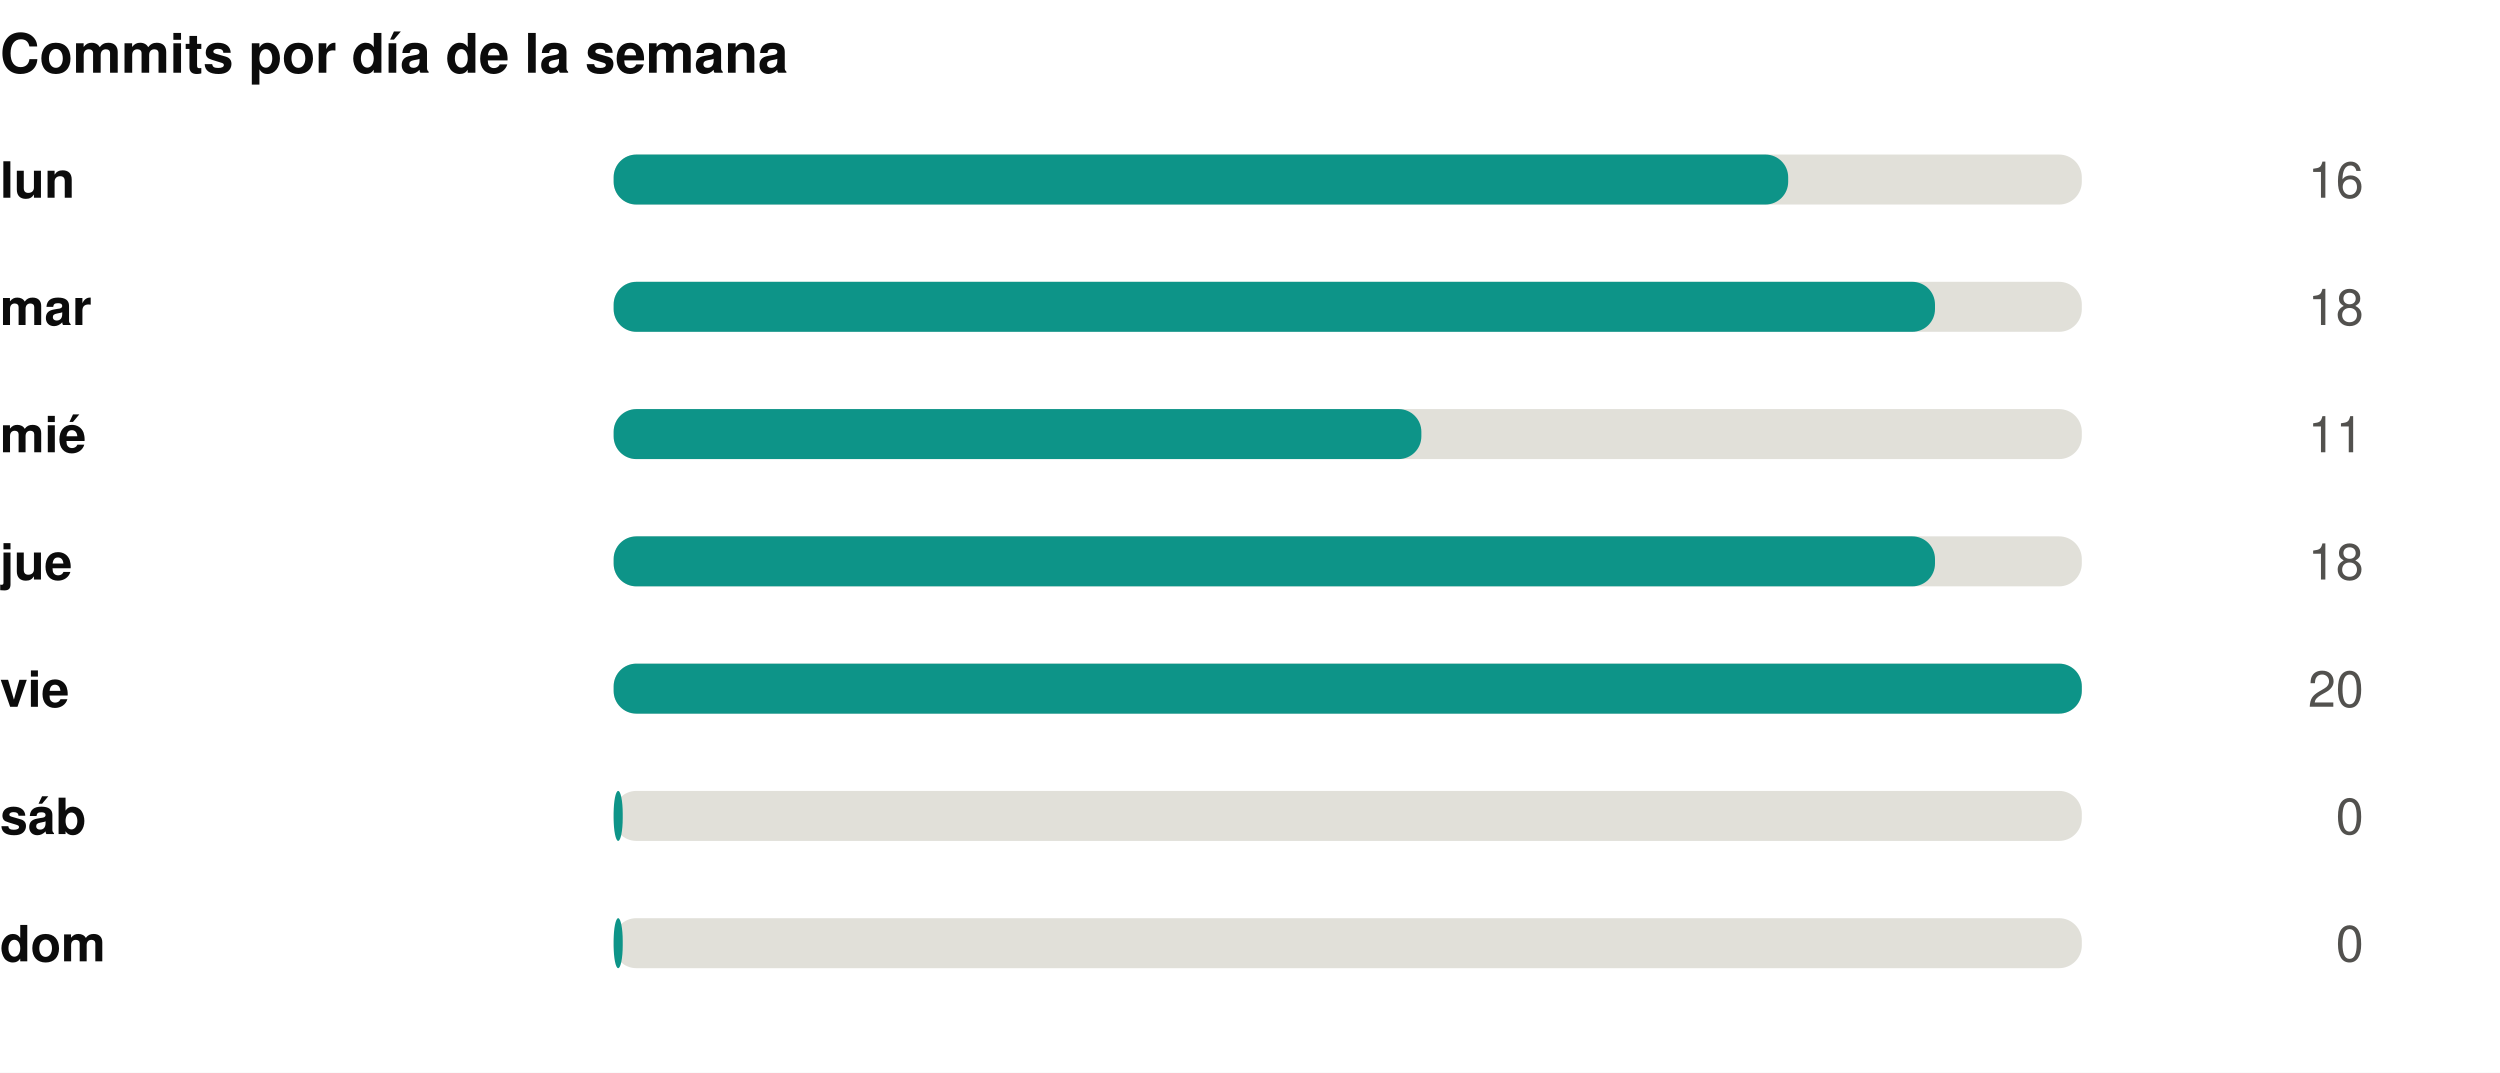
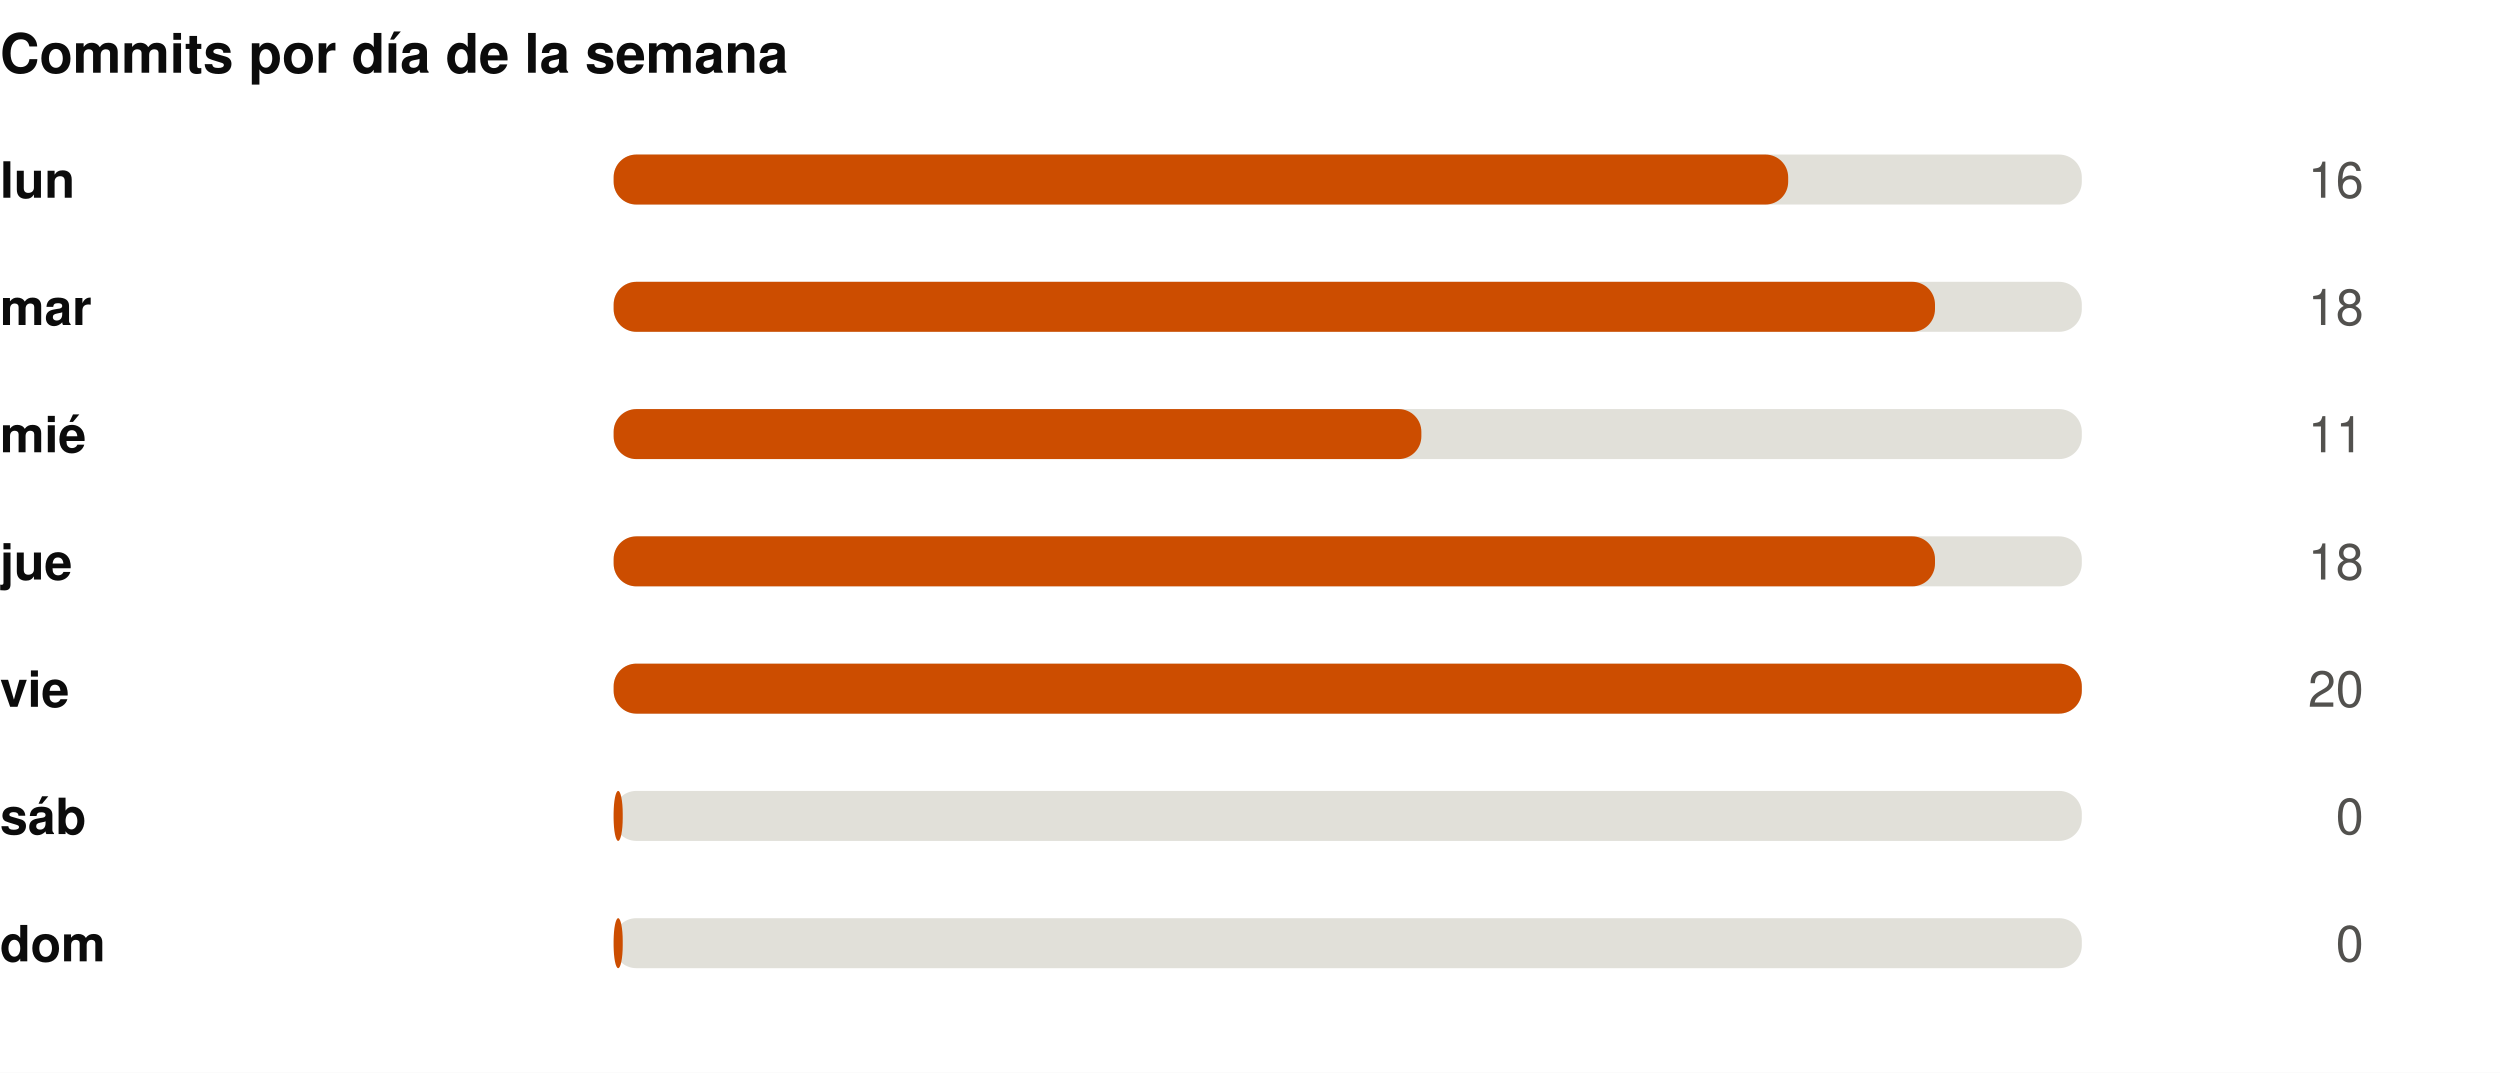
<svg xmlns="http://www.w3.org/2000/svg" width="550" height="236" viewBox="0 0 550 236" role="img">
  <rect width="550" height="236" fill="#ffffff" />
  <style>
@keyframes grow{from{transform:scaleX(0)}}
@keyframes rise{from{opacity:0;transform:translateY(9px)}}
@keyframes fade{from{opacity:0}}
@keyframes draw{to{stroke-dashoffset:0}}
.bar{transform-box:fill-box;transform-origin:left center;animation:grow .9s cubic-bezier(.22,1,.36,1) var(--d,0s) both}
.rise{animation:rise .7s cubic-bezier(.22,1,.36,1) var(--d,0s) both}
.fade{animation:fade .8s ease-out var(--d,0s) both}
.draw{animation:draw 1.7s ease-out .1s both}
@media (prefers-reduced-motion:reduce){
.bar,.rise,.fade,.draw{animation:none;transform:none;opacity:1;stroke-dashoffset:0}
}
</style>
  <g transform="translate(0,0)">
    <text x="0" y="16" font-family="-apple-system,BlinkMacSystemFont,'Segoe UI',Helvetica,Arial,sans-serif" font-size="12" font-weight="700" fill="#0b0b0b" text-anchor="start">Commits por día de la semana</text>
    <text x="0" y="43.5" font-family="-apple-system,BlinkMacSystemFont,'Segoe UI',Helvetica,Arial,sans-serif" font-size="11" font-weight="600" fill="#0b0b0b" text-anchor="start">lun</text>
    <rect x="135" y="34" width="323" height="11" rx="5" fill="#e1e0d9" />
-     <rect class="bar" style="--d:0.00s" x="135" y="34" width="258.4" height="11" rx="5" fill="#0d9488" />
+     <rect class="bar" style="--d:0.00s" x="135" y="34" width="258.4" height="11" rx="5" fill="#CC4D00" />
    <g class="fade" style="--d:0.00s">
      <text x="520" y="43.5" font-family="-apple-system,BlinkMacSystemFont,'Segoe UI',Helvetica,Arial,sans-serif" font-size="11" font-weight="400" fill="#52514e" text-anchor="end">16</text>
    </g>
    <text x="0" y="71.5" font-family="-apple-system,BlinkMacSystemFont,'Segoe UI',Helvetica,Arial,sans-serif" font-size="11" font-weight="600" fill="#0b0b0b" text-anchor="start">mar</text>
    <rect x="135" y="62" width="323" height="11" rx="5" fill="#e1e0d9" />
-     <rect class="bar" style="--d:0.07s" x="135" y="62" width="290.7" height="11" rx="5" fill="#0d9488" />
+     <rect class="bar" style="--d:0.07s" x="135" y="62" width="290.7" height="11" rx="5" fill="#CC4D00" />
    <g class="fade" style="--d:0.07s">
      <text x="520" y="71.5" font-family="-apple-system,BlinkMacSystemFont,'Segoe UI',Helvetica,Arial,sans-serif" font-size="11" font-weight="400" fill="#52514e" text-anchor="end">18</text>
    </g>
    <text x="0" y="99.5" font-family="-apple-system,BlinkMacSystemFont,'Segoe UI',Helvetica,Arial,sans-serif" font-size="11" font-weight="600" fill="#0b0b0b" text-anchor="start">mié</text>
    <rect x="135" y="90" width="323" height="11" rx="5" fill="#e1e0d9" />
-     <rect class="bar" style="--d:0.14s" x="135" y="90" width="177.7" height="11" rx="5" fill="#0d9488" />
+     <rect class="bar" style="--d:0.14s" x="135" y="90" width="177.7" height="11" rx="5" fill="#CC4D00" />
    <g class="fade" style="--d:0.14s">
      <text x="520" y="99.5" font-family="-apple-system,BlinkMacSystemFont,'Segoe UI',Helvetica,Arial,sans-serif" font-size="11" font-weight="400" fill="#52514e" text-anchor="end">11</text>
    </g>
    <text x="0" y="127.5" font-family="-apple-system,BlinkMacSystemFont,'Segoe UI',Helvetica,Arial,sans-serif" font-size="11" font-weight="600" fill="#0b0b0b" text-anchor="start">jue</text>
    <rect x="135" y="118" width="323" height="11" rx="5" fill="#e1e0d9" />
-     <rect class="bar" style="--d:0.21s" x="135" y="118" width="290.7" height="11" rx="5" fill="#0d9488" />
+     <rect class="bar" style="--d:0.21s" x="135" y="118" width="290.7" height="11" rx="5" fill="#CC4D00" />
    <g class="fade" style="--d:0.21s">
      <text x="520" y="127.5" font-family="-apple-system,BlinkMacSystemFont,'Segoe UI',Helvetica,Arial,sans-serif" font-size="11" font-weight="400" fill="#52514e" text-anchor="end">18</text>
    </g>
    <text x="0" y="155.5" font-family="-apple-system,BlinkMacSystemFont,'Segoe UI',Helvetica,Arial,sans-serif" font-size="11" font-weight="600" fill="#0b0b0b" text-anchor="start">vie</text>
    <rect x="135" y="146" width="323" height="11" rx="5" fill="#e1e0d9" />
-     <rect class="bar" style="--d:0.28s" x="135" y="146" width="323.0" height="11" rx="5" fill="#0d9488" />
+     <rect class="bar" style="--d:0.28s" x="135" y="146" width="323.0" height="11" rx="5" fill="#CC4D00" />
    <g class="fade" style="--d:0.28s">
      <text x="520" y="155.5" font-family="-apple-system,BlinkMacSystemFont,'Segoe UI',Helvetica,Arial,sans-serif" font-size="11" font-weight="400" fill="#52514e" text-anchor="end">20</text>
    </g>
    <text x="0" y="183.5" font-family="-apple-system,BlinkMacSystemFont,'Segoe UI',Helvetica,Arial,sans-serif" font-size="11" font-weight="600" fill="#0b0b0b" text-anchor="start">sáb</text>
    <rect x="135" y="174" width="323" height="11" rx="5" fill="#e1e0d9" />
-     <rect class="bar" style="--d:0.35s" x="135" y="174" width="2.0" height="11" rx="5" fill="#0d9488" />
+     <rect class="bar" style="--d:0.35s" x="135" y="174" width="2.0" height="11" rx="5" fill="#CC4D00" />
    <g class="fade" style="--d:0.35s">
      <text x="520" y="183.5" font-family="-apple-system,BlinkMacSystemFont,'Segoe UI',Helvetica,Arial,sans-serif" font-size="11" font-weight="400" fill="#52514e" text-anchor="end">0</text>
    </g>
    <text x="0" y="211.5" font-family="-apple-system,BlinkMacSystemFont,'Segoe UI',Helvetica,Arial,sans-serif" font-size="11" font-weight="600" fill="#0b0b0b" text-anchor="start">dom</text>
    <rect x="135" y="202" width="323" height="11" rx="5" fill="#e1e0d9" />
-     <rect class="bar" style="--d:0.42s" x="135" y="202" width="2.0" height="11" rx="5" fill="#0d9488" />
+     <rect class="bar" style="--d:0.42s" x="135" y="202" width="2.0" height="11" rx="5" fill="#CC4D00" />
    <g class="fade" style="--d:0.42s">
      <text x="520" y="211.5" font-family="-apple-system,BlinkMacSystemFont,'Segoe UI',Helvetica,Arial,sans-serif" font-size="11" font-weight="400" fill="#52514e" text-anchor="end">0</text>
    </g>
  </g>
</svg>
